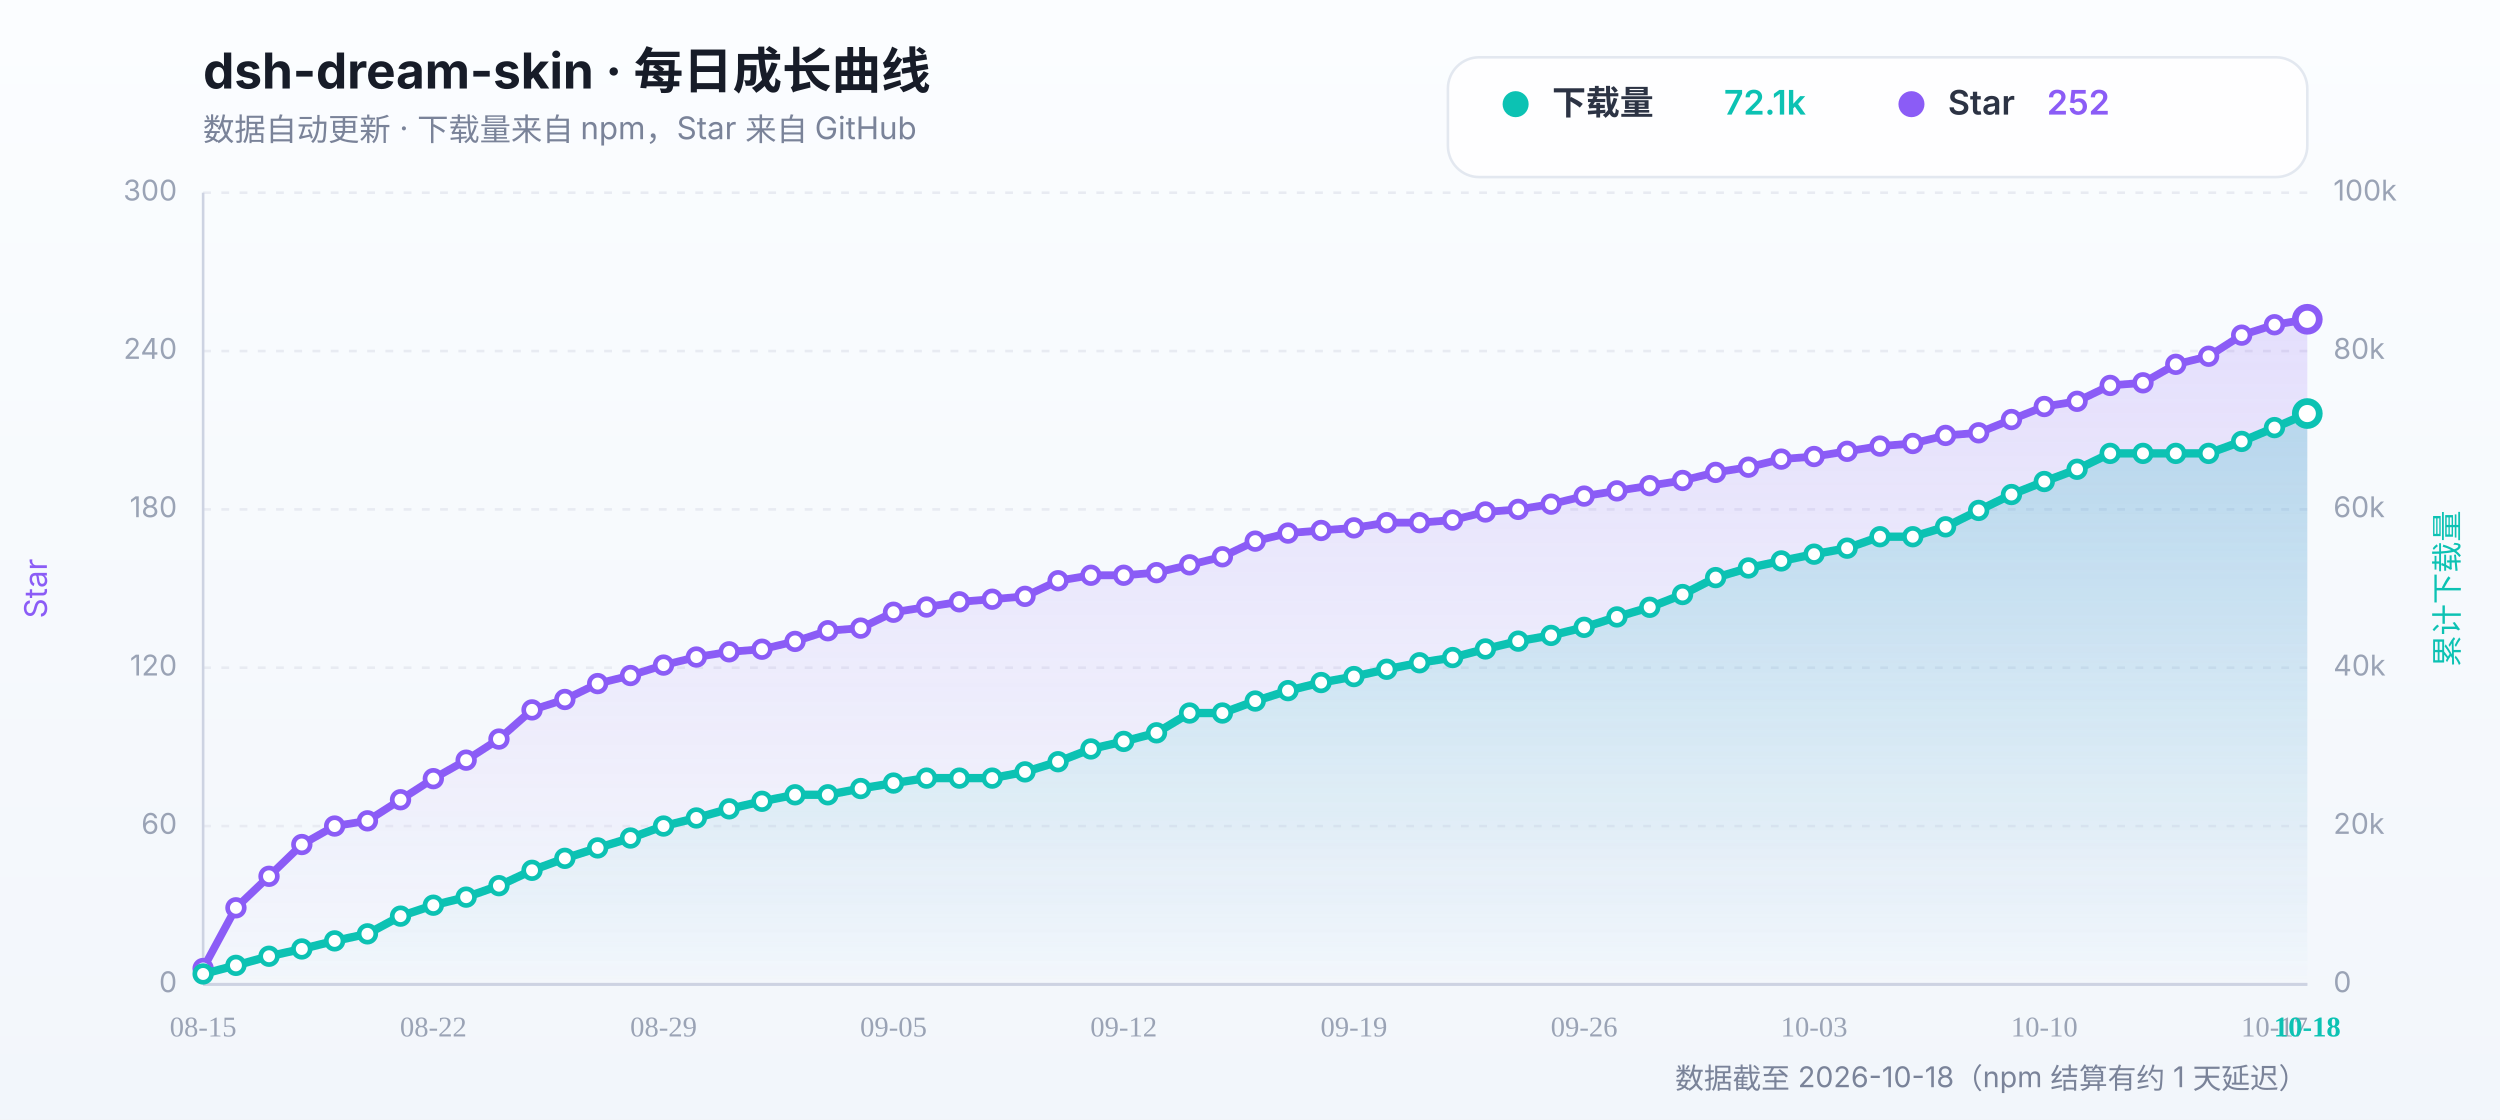
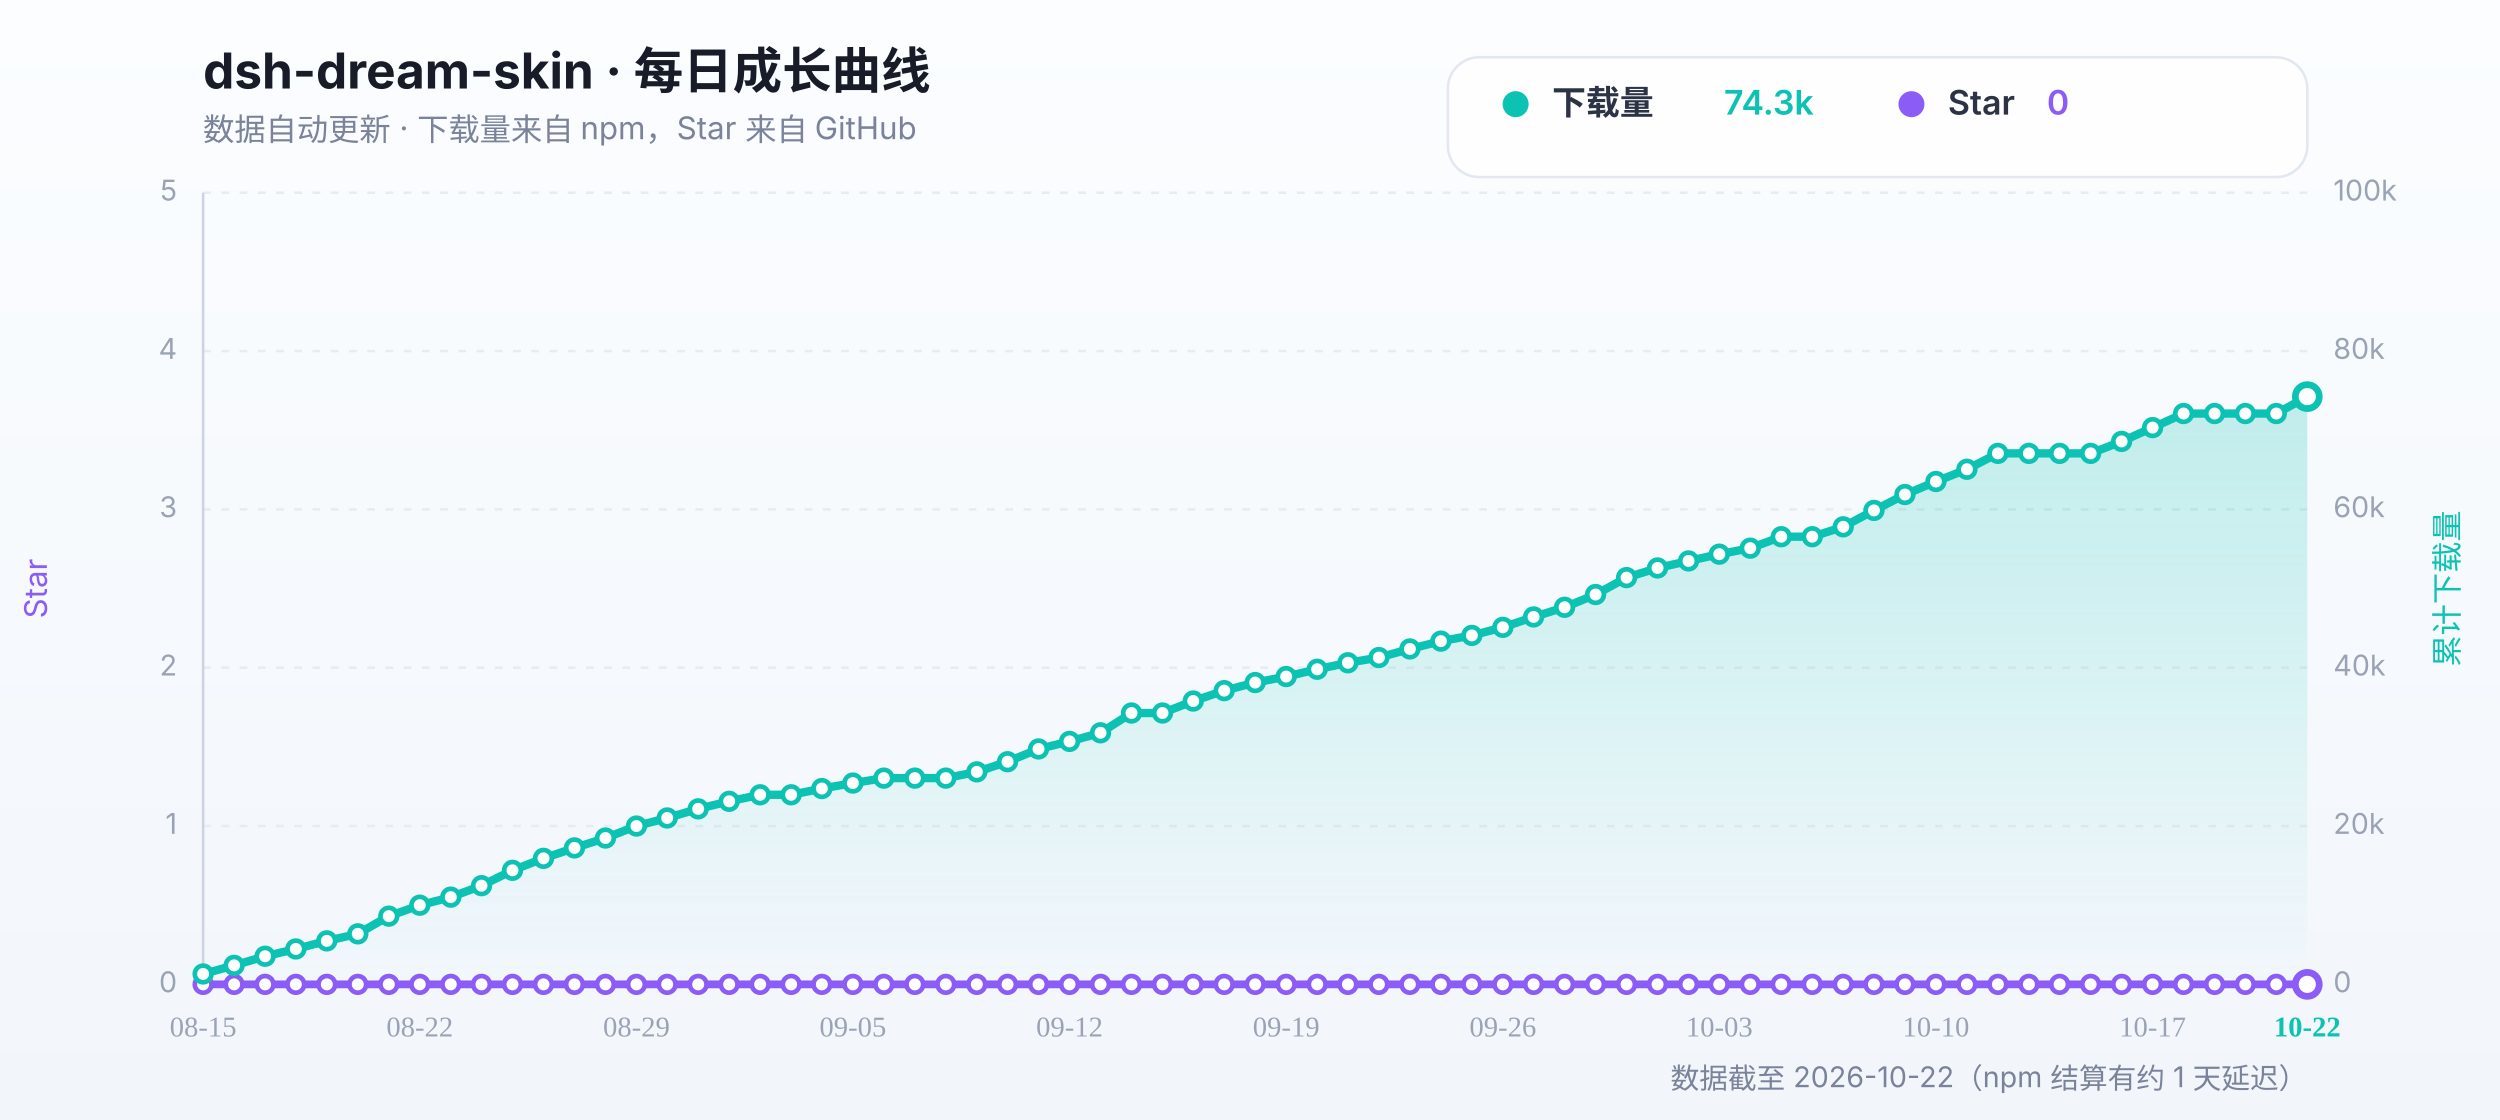
<svg xmlns="http://www.w3.org/2000/svg" width="960" height="430" viewBox="0 0 960 430" role="img" aria-label="dsh-dream-skin 每日 Star 与累计下载量双轴折线图">
  <defs>
    <linearGradient id="gradDl" x1="0" y1="0" x2="0" y2="1">
      <stop offset="0%" stop-color="#0cc2b3" stop-opacity="0.24" />
      <stop offset="100%" stop-color="#0cc2b3" stop-opacity="0" />
    </linearGradient>
    <linearGradient id="gradSt" x1="0" y1="0" x2="0" y2="1">
      <stop offset="0%" stop-color="#8b5cf6" stop-opacity="0.18" />
      <stop offset="100%" stop-color="#8b5cf6" stop-opacity="0" />
    </linearGradient>
    <linearGradient id="bgGrad" x1="0" y1="0" x2="0" y2="1">
      <stop offset="0%" stop-color="#fbfdff" />
      <stop offset="100%" stop-color="#f2f6fb" />
    </linearGradient>
  </defs>
  <rect width="960" height="430" fill="url(#bgGrad)" />
  <g font-family="system-ui,-apple-system,'Segoe UI',sans-serif">
    <text x="18" y="226" font-size="12" fill="#8b5cf6" transform="rotate(-90 18 226)" text-anchor="middle">Star</text>
    <text x="944" y="226" font-size="12" fill="#0cc2b3" transform="rotate(-90 944 226)" text-anchor="middle">累计下载量</text>
  </g>
  <text x="78" y="34" font-size="19" font-weight="700" fill="#171c28" font-family="system-ui,-apple-system,'Segoe UI',sans-serif">dsh-dream-skin · 每日成长曲线</text>
  <text x="78" y="54" font-size="12" fill="#7a8399" font-family="system-ui,-apple-system,'Segoe UI',sans-serif">数据自动更新 · 下载量来自 npm，Star 来自 GitHub</text>
  <g font-family="system-ui,-apple-system,'Segoe UI',sans-serif">
    <rect x="556" y="22" width="330" height="46" rx="12" fill="#ffffff" fill-opacity="0.72" stroke="#e3e8f0" stroke-width="1" />
    <circle cx="582" cy="40" r="5" fill="#0cc2b3" />
    <text x="596" y="44" font-size="13" font-weight="600" fill="#2c3344">下载量</text>
-     <text x="662" y="44" font-size="13" font-weight="600" fill="#0cc2b3">72.1k</text>
+     <text x="662" y="44" font-size="13" font-weight="600" fill="#0cc2b3">74.3k</text>
    <circle cx="734" cy="40" r="5" fill="#8b5cf6" />
    <text x="748" y="44" font-size="13" font-weight="600" fill="#2c3344">Star</text>
-     <text x="786" y="44" font-size="13" font-weight="600" fill="#8b5cf6">252</text>
+     <text x="786" y="44" font-size="13" font-weight="600" fill="#8b5cf6">0</text>
  </g>
  <line x1="78" y1="378.0" x2="886" y2="378.0" stroke="#d3d9e8" stroke-width="1.2" />
  <line x1="78" y1="317.2" x2="886" y2="317.2" stroke="#e8ebf2" stroke-width="1" stroke-dasharray="3 4" />
  <line x1="78" y1="256.4" x2="886" y2="256.4" stroke="#e8ebf2" stroke-width="1" stroke-dasharray="3 4" />
  <line x1="78" y1="195.6" x2="886" y2="195.6" stroke="#e8ebf2" stroke-width="1" stroke-dasharray="3 4" />
  <line x1="78" y1="134.8" x2="886" y2="134.8" stroke="#e8ebf2" stroke-width="1" stroke-dasharray="3 4" />
  <line x1="78" y1="74.0" x2="886" y2="74.0" stroke="#e8ebf2" stroke-width="1" stroke-dasharray="3 4" />
  <g font-family="system-ui,-apple-system,'Segoe UI',sans-serif">
    <text x="68" y="381.0" text-anchor="end" font-size="11" fill="#9aa3b5">0</text>
-     <text x="68" y="320.2" text-anchor="end" font-size="11" fill="#9aa3b5">60</text>
-     <text x="68" y="259.4" text-anchor="end" font-size="11" fill="#9aa3b5">120</text>
-     <text x="68" y="198.6" text-anchor="end" font-size="11" fill="#9aa3b5">180</text>
-     <text x="68" y="137.8" text-anchor="end" font-size="11" fill="#9aa3b5">240</text>
-     <text x="68" y="77.0" text-anchor="end" font-size="11" fill="#9aa3b5">300</text>
+     <text x="68" y="320.2" text-anchor="end" font-size="11" fill="#9aa3b5">1</text>
+     <text x="68" y="259.4" text-anchor="end" font-size="11" fill="#9aa3b5">2</text>
+     <text x="68" y="198.6" text-anchor="end" font-size="11" fill="#9aa3b5">3</text>
+     <text x="68" y="137.8" text-anchor="end" font-size="11" fill="#9aa3b5">4</text>
+     <text x="68" y="77.0" text-anchor="end" font-size="11" fill="#9aa3b5">5</text>
    <text x="896" y="381.0" text-anchor="start" font-size="11" fill="#9aa3b5">0</text>
    <text x="896" y="320.2" text-anchor="start" font-size="11" fill="#9aa3b5">20k</text>
    <text x="896" y="259.4" text-anchor="start" font-size="11" fill="#9aa3b5">40k</text>
    <text x="896" y="198.6" text-anchor="start" font-size="11" fill="#9aa3b5">60k</text>
    <text x="896" y="137.8" text-anchor="start" font-size="11" fill="#9aa3b5">80k</text>
    <text x="896" y="77.0" text-anchor="start" font-size="11" fill="#9aa3b5">100k</text>
  </g>
  <line x1="78" y1="74" x2="78" y2="378" stroke="#cdd3e2" stroke-width="1" />
  <line x1="78" y1="378" x2="886" y2="378" stroke="#cdd3e2" stroke-width="1" />
-   <path d="M 78.0 378.0 L 78.0 374.0 L 90.6 370.7 L 103.3 367.2 L 115.9 364.4 L 128.5 361.3 L 141.1 358.6 L 153.8 351.8 L 166.4 347.6 L 179.0 344.5 L 191.6 340.1 L 204.3 334.2 L 216.9 329.6 L 229.5 325.6 L 242.1 321.8 L 254.8 317.2 L 267.4 314.1 L 280.0 310.6 L 292.6 307.7 L 305.3 305.2 L 317.9 305.2 L 330.5 302.8 L 343.1 300.7 L 355.8 298.8 L 368.4 298.8 L 381.0 298.8 L 393.6 296.4 L 406.3 292.5 L 418.9 287.6 L 431.5 284.7 L 444.1 281.4 L 456.8 273.8 L 469.4 273.8 L 482.0 269.2 L 494.6 265.2 L 507.3 262.1 L 519.9 259.8 L 532.5 257.0 L 545.1 254.5 L 557.8 252.5 L 570.4 249.2 L 583.0 246.2 L 595.6 244.0 L 608.3 240.9 L 620.9 236.9 L 633.5 233.2 L 646.1 228.3 L 658.8 221.8 L 671.4 218.1 L 684.0 215.4 L 696.6 212.8 L 709.3 210.5 L 721.9 206.1 L 734.5 206.1 L 747.1 202.3 L 759.8 196.0 L 772.4 189.9 L 785.0 184.9 L 797.6 180.2 L 810.3 174.1 L 822.9 174.1 L 835.5 174.1 L 848.1 174.1 L 860.8 169.5 L 873.4 164.2 L 886.0 158.8 L 886.0 378.0 Z" fill="url(#gradDl)" stroke="none" />
-   <path d="M 78.0 378.0 L 78.0 371.9 L 90.6 348.6 L 103.3 336.5 L 115.9 324.3 L 128.5 317.2 L 141.1 315.2 L 153.8 307.1 L 166.4 299.0 L 179.0 291.9 L 191.6 283.8 L 204.3 272.6 L 216.9 268.6 L 229.5 262.5 L 242.1 259.4 L 254.8 255.4 L 267.4 252.3 L 280.0 250.3 L 292.6 249.3 L 305.3 246.3 L 317.9 242.2 L 330.5 241.2 L 343.1 235.1 L 355.8 233.1 L 368.4 231.1 L 381.0 230.1 L 393.6 229.0 L 406.3 223.0 L 418.9 220.9 L 431.5 220.9 L 444.1 219.9 L 456.8 216.9 L 469.4 213.8 L 482.0 207.8 L 494.6 204.7 L 507.3 203.7 L 519.9 202.7 L 532.5 200.7 L 545.1 200.7 L 557.8 199.7 L 570.4 196.6 L 583.0 195.6 L 595.6 193.6 L 608.3 190.5 L 620.9 188.5 L 633.5 186.5 L 646.1 184.5 L 658.8 181.4 L 671.4 179.4 L 684.0 176.3 L 696.6 175.3 L 709.3 173.3 L 721.9 171.3 L 734.5 170.3 L 747.1 167.2 L 759.8 166.2 L 772.4 161.1 L 785.0 156.1 L 797.6 154.1 L 810.3 148.0 L 822.9 147.0 L 835.5 139.9 L 848.1 136.8 L 860.8 128.7 L 873.4 124.7 L 886.0 122.6 L 886.0 378.0 Z" fill="url(#gradSt)" stroke="none" />
-   <polyline points="78.0,371.9 90.6,348.6 103.3,336.5 115.9,324.3 128.5,317.2 141.1,315.2 153.8,307.1 166.4,299.0 179.0,291.9 191.6,283.8 204.3,272.6 216.9,268.6 229.5,262.5 242.1,259.4 254.8,255.4 267.4,252.3 280.0,250.3 292.6,249.3 305.3,246.3 317.9,242.2 330.5,241.2 343.1,235.1 355.8,233.1 368.4,231.1 381.0,230.1 393.6,229.0 406.3,223.0 418.9,220.9 431.5,220.9 444.1,219.9 456.8,216.9 469.4,213.8 482.0,207.8 494.6,204.7 507.3,203.7 519.9,202.7 532.5,200.7 545.1,200.7 557.8,199.7 570.4,196.6 583.0,195.6 595.6,193.6 608.3,190.5 620.9,188.5 633.5,186.5 646.1,184.5 658.8,181.4 671.4,179.4 684.0,176.3 696.6,175.3 709.3,173.3 721.9,171.3 734.5,170.3 747.1,167.2 759.8,166.2 772.4,161.1 785.0,156.1 797.6,154.1 810.3,148.0 822.9,147.0 835.5,139.9 848.1,136.8 860.8,128.7 873.4,124.7 886.0,122.6" fill="none" stroke="#8b5cf6" stroke-width="3" stroke-linecap="round" stroke-linejoin="round" />
-   <circle cx="78.0" cy="371.9" r="3.2" fill="#ffffff" stroke="#8b5cf6" stroke-width="1.8" />
-   <circle cx="90.6" cy="348.6" r="3.2" fill="#ffffff" stroke="#8b5cf6" stroke-width="1.8" />
-   <circle cx="103.3" cy="336.5" r="3.2" fill="#ffffff" stroke="#8b5cf6" stroke-width="1.8" />
-   <circle cx="115.9" cy="324.3" r="3.2" fill="#ffffff" stroke="#8b5cf6" stroke-width="1.8" />
-   <circle cx="128.5" cy="317.2" r="3.2" fill="#ffffff" stroke="#8b5cf6" stroke-width="1.8" />
-   <circle cx="141.1" cy="315.2" r="3.2" fill="#ffffff" stroke="#8b5cf6" stroke-width="1.8" />
-   <circle cx="153.8" cy="307.1" r="3.2" fill="#ffffff" stroke="#8b5cf6" stroke-width="1.8" />
-   <circle cx="166.4" cy="299.0" r="3.2" fill="#ffffff" stroke="#8b5cf6" stroke-width="1.8" />
-   <circle cx="179.0" cy="291.9" r="3.2" fill="#ffffff" stroke="#8b5cf6" stroke-width="1.8" />
-   <circle cx="191.6" cy="283.8" r="3.2" fill="#ffffff" stroke="#8b5cf6" stroke-width="1.8" />
-   <circle cx="204.3" cy="272.6" r="3.2" fill="#ffffff" stroke="#8b5cf6" stroke-width="1.8" />
-   <circle cx="216.9" cy="268.6" r="3.2" fill="#ffffff" stroke="#8b5cf6" stroke-width="1.8" />
-   <circle cx="229.5" cy="262.5" r="3.2" fill="#ffffff" stroke="#8b5cf6" stroke-width="1.8" />
-   <circle cx="242.1" cy="259.4" r="3.2" fill="#ffffff" stroke="#8b5cf6" stroke-width="1.8" />
-   <circle cx="254.8" cy="255.4" r="3.2" fill="#ffffff" stroke="#8b5cf6" stroke-width="1.8" />
-   <circle cx="267.4" cy="252.3" r="3.2" fill="#ffffff" stroke="#8b5cf6" stroke-width="1.8" />
-   <circle cx="280.0" cy="250.3" r="3.2" fill="#ffffff" stroke="#8b5cf6" stroke-width="1.8" />
-   <circle cx="292.6" cy="249.3" r="3.2" fill="#ffffff" stroke="#8b5cf6" stroke-width="1.8" />
-   <circle cx="305.3" cy="246.3" r="3.2" fill="#ffffff" stroke="#8b5cf6" stroke-width="1.8" />
-   <circle cx="317.9" cy="242.2" r="3.2" fill="#ffffff" stroke="#8b5cf6" stroke-width="1.8" />
-   <circle cx="330.5" cy="241.2" r="3.2" fill="#ffffff" stroke="#8b5cf6" stroke-width="1.8" />
-   <circle cx="343.1" cy="235.1" r="3.2" fill="#ffffff" stroke="#8b5cf6" stroke-width="1.8" />
-   <circle cx="355.8" cy="233.1" r="3.2" fill="#ffffff" stroke="#8b5cf6" stroke-width="1.8" />
-   <circle cx="368.4" cy="231.1" r="3.2" fill="#ffffff" stroke="#8b5cf6" stroke-width="1.8" />
-   <circle cx="381.0" cy="230.1" r="3.2" fill="#ffffff" stroke="#8b5cf6" stroke-width="1.8" />
-   <circle cx="393.6" cy="229.0" r="3.2" fill="#ffffff" stroke="#8b5cf6" stroke-width="1.8" />
-   <circle cx="406.3" cy="223.0" r="3.2" fill="#ffffff" stroke="#8b5cf6" stroke-width="1.8" />
-   <circle cx="418.9" cy="220.9" r="3.2" fill="#ffffff" stroke="#8b5cf6" stroke-width="1.8" />
-   <circle cx="431.5" cy="220.9" r="3.2" fill="#ffffff" stroke="#8b5cf6" stroke-width="1.8" />
-   <circle cx="444.1" cy="219.9" r="3.2" fill="#ffffff" stroke="#8b5cf6" stroke-width="1.8" />
-   <circle cx="456.8" cy="216.9" r="3.2" fill="#ffffff" stroke="#8b5cf6" stroke-width="1.8" />
-   <circle cx="469.4" cy="213.8" r="3.2" fill="#ffffff" stroke="#8b5cf6" stroke-width="1.8" />
-   <circle cx="482.0" cy="207.8" r="3.2" fill="#ffffff" stroke="#8b5cf6" stroke-width="1.8" />
-   <circle cx="494.6" cy="204.7" r="3.2" fill="#ffffff" stroke="#8b5cf6" stroke-width="1.8" />
-   <circle cx="507.3" cy="203.7" r="3.2" fill="#ffffff" stroke="#8b5cf6" stroke-width="1.8" />
-   <circle cx="519.9" cy="202.7" r="3.2" fill="#ffffff" stroke="#8b5cf6" stroke-width="1.8" />
-   <circle cx="532.5" cy="200.7" r="3.2" fill="#ffffff" stroke="#8b5cf6" stroke-width="1.8" />
-   <circle cx="545.1" cy="200.7" r="3.2" fill="#ffffff" stroke="#8b5cf6" stroke-width="1.8" />
-   <circle cx="557.8" cy="199.7" r="3.2" fill="#ffffff" stroke="#8b5cf6" stroke-width="1.8" />
-   <circle cx="570.4" cy="196.6" r="3.2" fill="#ffffff" stroke="#8b5cf6" stroke-width="1.8" />
-   <circle cx="583.0" cy="195.6" r="3.2" fill="#ffffff" stroke="#8b5cf6" stroke-width="1.8" />
-   <circle cx="595.6" cy="193.6" r="3.2" fill="#ffffff" stroke="#8b5cf6" stroke-width="1.8" />
-   <circle cx="608.3" cy="190.5" r="3.2" fill="#ffffff" stroke="#8b5cf6" stroke-width="1.8" />
-   <circle cx="620.9" cy="188.5" r="3.2" fill="#ffffff" stroke="#8b5cf6" stroke-width="1.8" />
-   <circle cx="633.5" cy="186.5" r="3.2" fill="#ffffff" stroke="#8b5cf6" stroke-width="1.8" />
-   <circle cx="646.1" cy="184.5" r="3.2" fill="#ffffff" stroke="#8b5cf6" stroke-width="1.8" />
-   <circle cx="658.8" cy="181.4" r="3.2" fill="#ffffff" stroke="#8b5cf6" stroke-width="1.8" />
-   <circle cx="671.4" cy="179.4" r="3.2" fill="#ffffff" stroke="#8b5cf6" stroke-width="1.8" />
-   <circle cx="684.0" cy="176.3" r="3.2" fill="#ffffff" stroke="#8b5cf6" stroke-width="1.8" />
-   <circle cx="696.6" cy="175.3" r="3.2" fill="#ffffff" stroke="#8b5cf6" stroke-width="1.8" />
-   <circle cx="709.3" cy="173.3" r="3.2" fill="#ffffff" stroke="#8b5cf6" stroke-width="1.8" />
-   <circle cx="721.9" cy="171.3" r="3.2" fill="#ffffff" stroke="#8b5cf6" stroke-width="1.8" />
-   <circle cx="734.5" cy="170.3" r="3.2" fill="#ffffff" stroke="#8b5cf6" stroke-width="1.8" />
-   <circle cx="747.1" cy="167.2" r="3.2" fill="#ffffff" stroke="#8b5cf6" stroke-width="1.8" />
-   <circle cx="759.8" cy="166.2" r="3.2" fill="#ffffff" stroke="#8b5cf6" stroke-width="1.8" />
-   <circle cx="772.4" cy="161.1" r="3.2" fill="#ffffff" stroke="#8b5cf6" stroke-width="1.8" />
-   <circle cx="785.0" cy="156.1" r="3.2" fill="#ffffff" stroke="#8b5cf6" stroke-width="1.8" />
-   <circle cx="797.6" cy="154.1" r="3.2" fill="#ffffff" stroke="#8b5cf6" stroke-width="1.8" />
-   <circle cx="810.3" cy="148.0" r="3.2" fill="#ffffff" stroke="#8b5cf6" stroke-width="1.8" />
-   <circle cx="822.9" cy="147.0" r="3.2" fill="#ffffff" stroke="#8b5cf6" stroke-width="1.8" />
-   <circle cx="835.5" cy="139.9" r="3.2" fill="#ffffff" stroke="#8b5cf6" stroke-width="1.8" />
-   <circle cx="848.1" cy="136.8" r="3.2" fill="#ffffff" stroke="#8b5cf6" stroke-width="1.8" />
-   <circle cx="860.8" cy="128.7" r="3.2" fill="#ffffff" stroke="#8b5cf6" stroke-width="1.8" />
-   <circle cx="873.4" cy="124.7" r="3.2" fill="#ffffff" stroke="#8b5cf6" stroke-width="1.8" />
-   <circle cx="886.0" cy="122.6" r="4.6" fill="#ffffff" stroke="#8b5cf6" stroke-width="2.6" />
-   <polyline points="78.0,374.0 90.6,370.7 103.3,367.2 115.9,364.4 128.5,361.3 141.1,358.6 153.8,351.8 166.4,347.6 179.0,344.5 191.6,340.1 204.3,334.2 216.9,329.6 229.5,325.6 242.1,321.8 254.8,317.2 267.4,314.1 280.0,310.6 292.6,307.7 305.3,305.2 317.9,305.2 330.5,302.8 343.1,300.7 355.8,298.8 368.4,298.8 381.0,298.8 393.6,296.4 406.3,292.5 418.9,287.6 431.5,284.7 444.1,281.4 456.8,273.8 469.4,273.8 482.0,269.2 494.6,265.2 507.3,262.1 519.9,259.8 532.5,257.0 545.1,254.5 557.8,252.5 570.4,249.2 583.0,246.2 595.6,244.0 608.3,240.9 620.9,236.9 633.5,233.2 646.1,228.3 658.8,221.8 671.4,218.1 684.0,215.4 696.6,212.8 709.3,210.5 721.9,206.1 734.5,206.1 747.1,202.3 759.8,196.0 772.4,189.9 785.0,184.9 797.6,180.2 810.3,174.1 822.9,174.1 835.5,174.1 848.1,174.1 860.8,169.5 873.4,164.2 886.0,158.8" fill="none" stroke="#0cc2b3" stroke-width="3.2" stroke-linecap="round" stroke-linejoin="round" />
+   <path d="M 78.0 378.0 L 78.0 374.0 L 89.9 370.7 L 101.8 367.2 L 113.6 364.4 L 125.5 361.3 L 137.4 358.6 L 149.3 351.8 L 161.2 347.6 L 173.1 344.5 L 184.9 340.1 L 196.8 334.2 L 208.7 329.6 L 220.6 325.6 L 232.5 321.8 L 244.4 317.2 L 256.2 314.1 L 268.1 310.6 L 280.0 307.7 L 291.9 305.2 L 303.8 305.2 L 315.6 302.8 L 327.5 300.7 L 339.4 298.8 L 351.3 298.8 L 363.2 298.8 L 375.1 296.4 L 386.9 292.5 L 398.8 287.6 L 410.7 284.7 L 422.6 281.4 L 434.5 273.8 L 446.4 273.8 L 458.2 269.2 L 470.1 265.2 L 482.0 262.1 L 493.9 259.8 L 505.8 257.0 L 517.6 254.5 L 529.5 252.5 L 541.4 249.2 L 553.3 246.2 L 565.2 244.0 L 577.1 240.9 L 588.9 236.9 L 600.8 233.2 L 612.7 228.3 L 624.6 221.8 L 636.5 218.1 L 648.4 215.4 L 660.2 212.8 L 672.1 210.5 L 684.0 206.1 L 695.9 206.1 L 707.8 202.3 L 719.6 196.0 L 731.5 189.9 L 743.4 184.9 L 755.3 180.2 L 767.2 174.1 L 779.1 174.1 L 790.9 174.1 L 802.8 174.1 L 814.7 169.5 L 826.6 164.2 L 838.5 158.8 L 850.4 158.8 L 862.2 158.8 L 874.1 158.8 L 886.0 152.3 L 886.0 378.0 Z" fill="url(#gradDl)" stroke="none" />
+   <path d="M 78.0 378.0 L 78.0 378.0 L 89.9 378.0 L 101.8 378.0 L 113.6 378.0 L 125.5 378.0 L 137.4 378.0 L 149.3 378.0 L 161.2 378.0 L 173.1 378.0 L 184.9 378.0 L 196.8 378.0 L 208.7 378.0 L 220.6 378.0 L 232.5 378.0 L 244.4 378.0 L 256.2 378.0 L 268.1 378.0 L 280.0 378.0 L 291.9 378.0 L 303.8 378.0 L 315.6 378.0 L 327.5 378.0 L 339.4 378.0 L 351.3 378.0 L 363.2 378.0 L 375.1 378.0 L 386.9 378.0 L 398.8 378.0 L 410.7 378.0 L 422.6 378.0 L 434.5 378.0 L 446.4 378.0 L 458.2 378.0 L 470.1 378.0 L 482.0 378.0 L 493.9 378.0 L 505.8 378.0 L 517.6 378.0 L 529.5 378.0 L 541.4 378.0 L 553.3 378.0 L 565.2 378.0 L 577.1 378.0 L 588.9 378.0 L 600.8 378.0 L 612.7 378.0 L 624.6 378.0 L 636.5 378.0 L 648.4 378.0 L 660.2 378.0 L 672.1 378.0 L 684.0 378.0 L 695.9 378.0 L 707.8 378.0 L 719.6 378.0 L 731.5 378.0 L 743.4 378.0 L 755.3 378.0 L 767.2 378.0 L 779.1 378.0 L 790.9 378.0 L 802.8 378.0 L 814.7 378.0 L 826.6 378.0 L 838.5 378.0 L 850.4 378.0 L 862.2 378.0 L 874.1 378.0 L 886.0 378.0 L 886.0 378.0 Z" fill="url(#gradSt)" stroke="none" />
+   <polyline points="78.0,378.0 89.9,378.0 101.8,378.0 113.6,378.0 125.5,378.0 137.4,378.0 149.3,378.0 161.2,378.0 173.1,378.0 184.9,378.0 196.8,378.0 208.7,378.0 220.6,378.0 232.5,378.0 244.4,378.0 256.2,378.0 268.1,378.0 280.0,378.0 291.9,378.0 303.8,378.0 315.6,378.0 327.5,378.0 339.4,378.0 351.3,378.0 363.2,378.0 375.1,378.0 386.9,378.0 398.8,378.0 410.7,378.0 422.6,378.0 434.5,378.0 446.4,378.0 458.2,378.0 470.1,378.0 482.0,378.0 493.9,378.0 505.8,378.0 517.6,378.0 529.5,378.0 541.4,378.0 553.3,378.0 565.2,378.0 577.1,378.0 588.9,378.0 600.8,378.0 612.7,378.0 624.6,378.0 636.5,378.0 648.4,378.0 660.2,378.0 672.1,378.0 684.0,378.0 695.9,378.0 707.8,378.0 719.6,378.0 731.5,378.0 743.4,378.0 755.3,378.0 767.2,378.0 779.1,378.0 790.9,378.0 802.8,378.0 814.7,378.0 826.6,378.0 838.5,378.0 850.4,378.0 862.2,378.0 874.1,378.0 886.0,378.0" fill="none" stroke="#8b5cf6" stroke-width="3" stroke-linecap="round" stroke-linejoin="round" />
+   <circle cx="78.0" cy="378.0" r="3.2" fill="#ffffff" stroke="#8b5cf6" stroke-width="1.8" />
+   <circle cx="89.9" cy="378.0" r="3.2" fill="#ffffff" stroke="#8b5cf6" stroke-width="1.8" />
+   <circle cx="101.8" cy="378.0" r="3.2" fill="#ffffff" stroke="#8b5cf6" stroke-width="1.8" />
+   <circle cx="113.6" cy="378.0" r="3.2" fill="#ffffff" stroke="#8b5cf6" stroke-width="1.8" />
+   <circle cx="125.5" cy="378.0" r="3.2" fill="#ffffff" stroke="#8b5cf6" stroke-width="1.8" />
+   <circle cx="137.4" cy="378.0" r="3.2" fill="#ffffff" stroke="#8b5cf6" stroke-width="1.8" />
+   <circle cx="149.3" cy="378.0" r="3.2" fill="#ffffff" stroke="#8b5cf6" stroke-width="1.8" />
+   <circle cx="161.2" cy="378.0" r="3.2" fill="#ffffff" stroke="#8b5cf6" stroke-width="1.8" />
+   <circle cx="173.1" cy="378.0" r="3.2" fill="#ffffff" stroke="#8b5cf6" stroke-width="1.8" />
+   <circle cx="184.9" cy="378.0" r="3.2" fill="#ffffff" stroke="#8b5cf6" stroke-width="1.8" />
+   <circle cx="196.8" cy="378.0" r="3.2" fill="#ffffff" stroke="#8b5cf6" stroke-width="1.8" />
+   <circle cx="208.7" cy="378.0" r="3.2" fill="#ffffff" stroke="#8b5cf6" stroke-width="1.8" />
+   <circle cx="220.6" cy="378.0" r="3.2" fill="#ffffff" stroke="#8b5cf6" stroke-width="1.8" />
+   <circle cx="232.5" cy="378.0" r="3.2" fill="#ffffff" stroke="#8b5cf6" stroke-width="1.8" />
+   <circle cx="244.4" cy="378.0" r="3.2" fill="#ffffff" stroke="#8b5cf6" stroke-width="1.8" />
+   <circle cx="256.2" cy="378.0" r="3.2" fill="#ffffff" stroke="#8b5cf6" stroke-width="1.8" />
+   <circle cx="268.1" cy="378.0" r="3.2" fill="#ffffff" stroke="#8b5cf6" stroke-width="1.8" />
+   <circle cx="280.0" cy="378.0" r="3.2" fill="#ffffff" stroke="#8b5cf6" stroke-width="1.8" />
+   <circle cx="291.9" cy="378.0" r="3.2" fill="#ffffff" stroke="#8b5cf6" stroke-width="1.8" />
+   <circle cx="303.8" cy="378.0" r="3.2" fill="#ffffff" stroke="#8b5cf6" stroke-width="1.8" />
+   <circle cx="315.6" cy="378.0" r="3.2" fill="#ffffff" stroke="#8b5cf6" stroke-width="1.8" />
+   <circle cx="327.5" cy="378.0" r="3.2" fill="#ffffff" stroke="#8b5cf6" stroke-width="1.8" />
+   <circle cx="339.4" cy="378.0" r="3.2" fill="#ffffff" stroke="#8b5cf6" stroke-width="1.8" />
+   <circle cx="351.3" cy="378.0" r="3.2" fill="#ffffff" stroke="#8b5cf6" stroke-width="1.8" />
+   <circle cx="363.2" cy="378.0" r="3.2" fill="#ffffff" stroke="#8b5cf6" stroke-width="1.8" />
+   <circle cx="375.1" cy="378.0" r="3.2" fill="#ffffff" stroke="#8b5cf6" stroke-width="1.8" />
+   <circle cx="386.9" cy="378.0" r="3.2" fill="#ffffff" stroke="#8b5cf6" stroke-width="1.8" />
+   <circle cx="398.8" cy="378.0" r="3.2" fill="#ffffff" stroke="#8b5cf6" stroke-width="1.8" />
+   <circle cx="410.7" cy="378.0" r="3.2" fill="#ffffff" stroke="#8b5cf6" stroke-width="1.8" />
+   <circle cx="422.6" cy="378.0" r="3.2" fill="#ffffff" stroke="#8b5cf6" stroke-width="1.8" />
+   <circle cx="434.5" cy="378.0" r="3.2" fill="#ffffff" stroke="#8b5cf6" stroke-width="1.8" />
+   <circle cx="446.4" cy="378.0" r="3.2" fill="#ffffff" stroke="#8b5cf6" stroke-width="1.8" />
+   <circle cx="458.2" cy="378.0" r="3.2" fill="#ffffff" stroke="#8b5cf6" stroke-width="1.8" />
+   <circle cx="470.1" cy="378.0" r="3.2" fill="#ffffff" stroke="#8b5cf6" stroke-width="1.8" />
+   <circle cx="482.0" cy="378.0" r="3.2" fill="#ffffff" stroke="#8b5cf6" stroke-width="1.8" />
+   <circle cx="493.9" cy="378.0" r="3.2" fill="#ffffff" stroke="#8b5cf6" stroke-width="1.8" />
+   <circle cx="505.8" cy="378.0" r="3.2" fill="#ffffff" stroke="#8b5cf6" stroke-width="1.8" />
+   <circle cx="517.6" cy="378.0" r="3.2" fill="#ffffff" stroke="#8b5cf6" stroke-width="1.8" />
+   <circle cx="529.5" cy="378.0" r="3.2" fill="#ffffff" stroke="#8b5cf6" stroke-width="1.8" />
+   <circle cx="541.4" cy="378.0" r="3.2" fill="#ffffff" stroke="#8b5cf6" stroke-width="1.8" />
+   <circle cx="553.3" cy="378.0" r="3.2" fill="#ffffff" stroke="#8b5cf6" stroke-width="1.8" />
+   <circle cx="565.2" cy="378.0" r="3.2" fill="#ffffff" stroke="#8b5cf6" stroke-width="1.8" />
+   <circle cx="577.1" cy="378.0" r="3.2" fill="#ffffff" stroke="#8b5cf6" stroke-width="1.8" />
+   <circle cx="588.9" cy="378.0" r="3.2" fill="#ffffff" stroke="#8b5cf6" stroke-width="1.8" />
+   <circle cx="600.8" cy="378.0" r="3.2" fill="#ffffff" stroke="#8b5cf6" stroke-width="1.8" />
+   <circle cx="612.7" cy="378.0" r="3.2" fill="#ffffff" stroke="#8b5cf6" stroke-width="1.8" />
+   <circle cx="624.6" cy="378.0" r="3.2" fill="#ffffff" stroke="#8b5cf6" stroke-width="1.8" />
+   <circle cx="636.5" cy="378.0" r="3.2" fill="#ffffff" stroke="#8b5cf6" stroke-width="1.8" />
+   <circle cx="648.4" cy="378.0" r="3.2" fill="#ffffff" stroke="#8b5cf6" stroke-width="1.8" />
+   <circle cx="660.2" cy="378.0" r="3.2" fill="#ffffff" stroke="#8b5cf6" stroke-width="1.8" />
+   <circle cx="672.1" cy="378.0" r="3.2" fill="#ffffff" stroke="#8b5cf6" stroke-width="1.8" />
+   <circle cx="684.0" cy="378.0" r="3.2" fill="#ffffff" stroke="#8b5cf6" stroke-width="1.8" />
+   <circle cx="695.9" cy="378.0" r="3.2" fill="#ffffff" stroke="#8b5cf6" stroke-width="1.8" />
+   <circle cx="707.8" cy="378.0" r="3.2" fill="#ffffff" stroke="#8b5cf6" stroke-width="1.8" />
+   <circle cx="719.6" cy="378.0" r="3.2" fill="#ffffff" stroke="#8b5cf6" stroke-width="1.8" />
+   <circle cx="731.5" cy="378.0" r="3.2" fill="#ffffff" stroke="#8b5cf6" stroke-width="1.8" />
+   <circle cx="743.4" cy="378.0" r="3.2" fill="#ffffff" stroke="#8b5cf6" stroke-width="1.8" />
+   <circle cx="755.3" cy="378.0" r="3.2" fill="#ffffff" stroke="#8b5cf6" stroke-width="1.8" />
+   <circle cx="767.2" cy="378.0" r="3.2" fill="#ffffff" stroke="#8b5cf6" stroke-width="1.8" />
+   <circle cx="779.1" cy="378.0" r="3.2" fill="#ffffff" stroke="#8b5cf6" stroke-width="1.8" />
+   <circle cx="790.9" cy="378.0" r="3.2" fill="#ffffff" stroke="#8b5cf6" stroke-width="1.8" />
+   <circle cx="802.8" cy="378.0" r="3.2" fill="#ffffff" stroke="#8b5cf6" stroke-width="1.8" />
+   <circle cx="814.7" cy="378.0" r="3.2" fill="#ffffff" stroke="#8b5cf6" stroke-width="1.8" />
+   <circle cx="826.6" cy="378.0" r="3.2" fill="#ffffff" stroke="#8b5cf6" stroke-width="1.8" />
+   <circle cx="838.5" cy="378.0" r="3.2" fill="#ffffff" stroke="#8b5cf6" stroke-width="1.8" />
+   <circle cx="850.4" cy="378.0" r="3.2" fill="#ffffff" stroke="#8b5cf6" stroke-width="1.8" />
+   <circle cx="862.2" cy="378.0" r="3.2" fill="#ffffff" stroke="#8b5cf6" stroke-width="1.8" />
+   <circle cx="874.1" cy="378.0" r="3.2" fill="#ffffff" stroke="#8b5cf6" stroke-width="1.8" />
+   <circle cx="886.0" cy="378.0" r="4.6" fill="#ffffff" stroke="#8b5cf6" stroke-width="2.6" />
+   <polyline points="78.0,374.0 89.9,370.7 101.8,367.2 113.6,364.4 125.5,361.3 137.4,358.6 149.3,351.8 161.2,347.6 173.1,344.5 184.9,340.1 196.8,334.2 208.7,329.6 220.6,325.6 232.5,321.8 244.4,317.2 256.2,314.1 268.1,310.6 280.0,307.7 291.9,305.2 303.8,305.2 315.6,302.8 327.5,300.7 339.4,298.8 351.3,298.8 363.2,298.8 375.1,296.4 386.9,292.5 398.8,287.6 410.7,284.7 422.6,281.4 434.5,273.8 446.4,273.8 458.2,269.2 470.1,265.2 482.0,262.1 493.9,259.8 505.8,257.0 517.6,254.5 529.5,252.5 541.4,249.2 553.3,246.2 565.2,244.0 577.1,240.9 588.9,236.9 600.8,233.2 612.7,228.3 624.6,221.8 636.5,218.1 648.4,215.4 660.2,212.8 672.1,210.5 684.0,206.1 695.9,206.1 707.8,202.3 719.6,196.0 731.5,189.9 743.4,184.9 755.3,180.2 767.2,174.1 779.1,174.1 790.9,174.1 802.8,174.1 814.7,169.5 826.6,164.2 838.5,158.8 850.4,158.8 862.2,158.8 874.1,158.8 886.0,152.3" fill="none" stroke="#0cc2b3" stroke-width="3.2" stroke-linecap="round" stroke-linejoin="round" />
  <circle cx="78.0" cy="374.0" r="3.2" fill="#ffffff" stroke="#0cc2b3" stroke-width="1.8" />
-   <circle cx="90.6" cy="370.7" r="3.2" fill="#ffffff" stroke="#0cc2b3" stroke-width="1.8" />
-   <circle cx="103.3" cy="367.2" r="3.2" fill="#ffffff" stroke="#0cc2b3" stroke-width="1.8" />
-   <circle cx="115.9" cy="364.4" r="3.2" fill="#ffffff" stroke="#0cc2b3" stroke-width="1.8" />
-   <circle cx="128.5" cy="361.3" r="3.2" fill="#ffffff" stroke="#0cc2b3" stroke-width="1.8" />
-   <circle cx="141.1" cy="358.6" r="3.2" fill="#ffffff" stroke="#0cc2b3" stroke-width="1.8" />
-   <circle cx="153.8" cy="351.8" r="3.2" fill="#ffffff" stroke="#0cc2b3" stroke-width="1.8" />
-   <circle cx="166.4" cy="347.6" r="3.2" fill="#ffffff" stroke="#0cc2b3" stroke-width="1.8" />
-   <circle cx="179.0" cy="344.5" r="3.2" fill="#ffffff" stroke="#0cc2b3" stroke-width="1.8" />
-   <circle cx="191.6" cy="340.1" r="3.2" fill="#ffffff" stroke="#0cc2b3" stroke-width="1.8" />
-   <circle cx="204.3" cy="334.2" r="3.2" fill="#ffffff" stroke="#0cc2b3" stroke-width="1.8" />
-   <circle cx="216.9" cy="329.6" r="3.2" fill="#ffffff" stroke="#0cc2b3" stroke-width="1.8" />
-   <circle cx="229.5" cy="325.6" r="3.2" fill="#ffffff" stroke="#0cc2b3" stroke-width="1.8" />
-   <circle cx="242.1" cy="321.8" r="3.2" fill="#ffffff" stroke="#0cc2b3" stroke-width="1.8" />
-   <circle cx="254.8" cy="317.2" r="3.2" fill="#ffffff" stroke="#0cc2b3" stroke-width="1.8" />
-   <circle cx="267.4" cy="314.1" r="3.2" fill="#ffffff" stroke="#0cc2b3" stroke-width="1.8" />
-   <circle cx="280.0" cy="310.6" r="3.2" fill="#ffffff" stroke="#0cc2b3" stroke-width="1.8" />
-   <circle cx="292.6" cy="307.7" r="3.2" fill="#ffffff" stroke="#0cc2b3" stroke-width="1.8" />
-   <circle cx="305.3" cy="305.2" r="3.2" fill="#ffffff" stroke="#0cc2b3" stroke-width="1.8" />
-   <circle cx="317.9" cy="305.2" r="3.2" fill="#ffffff" stroke="#0cc2b3" stroke-width="1.8" />
-   <circle cx="330.5" cy="302.8" r="3.2" fill="#ffffff" stroke="#0cc2b3" stroke-width="1.8" />
-   <circle cx="343.1" cy="300.7" r="3.2" fill="#ffffff" stroke="#0cc2b3" stroke-width="1.8" />
-   <circle cx="355.8" cy="298.8" r="3.2" fill="#ffffff" stroke="#0cc2b3" stroke-width="1.8" />
-   <circle cx="368.4" cy="298.8" r="3.2" fill="#ffffff" stroke="#0cc2b3" stroke-width="1.8" />
-   <circle cx="381.0" cy="298.8" r="3.2" fill="#ffffff" stroke="#0cc2b3" stroke-width="1.8" />
-   <circle cx="393.6" cy="296.4" r="3.2" fill="#ffffff" stroke="#0cc2b3" stroke-width="1.8" />
-   <circle cx="406.3" cy="292.5" r="3.2" fill="#ffffff" stroke="#0cc2b3" stroke-width="1.8" />
-   <circle cx="418.9" cy="287.6" r="3.2" fill="#ffffff" stroke="#0cc2b3" stroke-width="1.8" />
-   <circle cx="431.5" cy="284.7" r="3.2" fill="#ffffff" stroke="#0cc2b3" stroke-width="1.8" />
-   <circle cx="444.1" cy="281.4" r="3.2" fill="#ffffff" stroke="#0cc2b3" stroke-width="1.8" />
-   <circle cx="456.8" cy="273.8" r="3.2" fill="#ffffff" stroke="#0cc2b3" stroke-width="1.8" />
-   <circle cx="469.4" cy="273.8" r="3.2" fill="#ffffff" stroke="#0cc2b3" stroke-width="1.8" />
-   <circle cx="482.0" cy="269.2" r="3.2" fill="#ffffff" stroke="#0cc2b3" stroke-width="1.8" />
-   <circle cx="494.6" cy="265.2" r="3.2" fill="#ffffff" stroke="#0cc2b3" stroke-width="1.8" />
-   <circle cx="507.3" cy="262.1" r="3.2" fill="#ffffff" stroke="#0cc2b3" stroke-width="1.8" />
-   <circle cx="519.9" cy="259.8" r="3.2" fill="#ffffff" stroke="#0cc2b3" stroke-width="1.8" />
-   <circle cx="532.5" cy="257.0" r="3.2" fill="#ffffff" stroke="#0cc2b3" stroke-width="1.8" />
-   <circle cx="545.1" cy="254.5" r="3.2" fill="#ffffff" stroke="#0cc2b3" stroke-width="1.8" />
-   <circle cx="557.8" cy="252.5" r="3.2" fill="#ffffff" stroke="#0cc2b3" stroke-width="1.8" />
-   <circle cx="570.4" cy="249.2" r="3.2" fill="#ffffff" stroke="#0cc2b3" stroke-width="1.8" />
-   <circle cx="583.0" cy="246.2" r="3.2" fill="#ffffff" stroke="#0cc2b3" stroke-width="1.8" />
-   <circle cx="595.6" cy="244.0" r="3.2" fill="#ffffff" stroke="#0cc2b3" stroke-width="1.8" />
-   <circle cx="608.3" cy="240.9" r="3.2" fill="#ffffff" stroke="#0cc2b3" stroke-width="1.8" />
-   <circle cx="620.9" cy="236.9" r="3.2" fill="#ffffff" stroke="#0cc2b3" stroke-width="1.8" />
-   <circle cx="633.5" cy="233.2" r="3.2" fill="#ffffff" stroke="#0cc2b3" stroke-width="1.8" />
-   <circle cx="646.1" cy="228.3" r="3.2" fill="#ffffff" stroke="#0cc2b3" stroke-width="1.8" />
-   <circle cx="658.8" cy="221.8" r="3.2" fill="#ffffff" stroke="#0cc2b3" stroke-width="1.8" />
-   <circle cx="671.4" cy="218.1" r="3.2" fill="#ffffff" stroke="#0cc2b3" stroke-width="1.8" />
-   <circle cx="684.0" cy="215.4" r="3.2" fill="#ffffff" stroke="#0cc2b3" stroke-width="1.8" />
-   <circle cx="696.6" cy="212.8" r="3.2" fill="#ffffff" stroke="#0cc2b3" stroke-width="1.8" />
-   <circle cx="709.3" cy="210.5" r="3.2" fill="#ffffff" stroke="#0cc2b3" stroke-width="1.8" />
-   <circle cx="721.9" cy="206.1" r="3.2" fill="#ffffff" stroke="#0cc2b3" stroke-width="1.8" />
-   <circle cx="734.5" cy="206.1" r="3.2" fill="#ffffff" stroke="#0cc2b3" stroke-width="1.8" />
-   <circle cx="747.1" cy="202.3" r="3.2" fill="#ffffff" stroke="#0cc2b3" stroke-width="1.8" />
-   <circle cx="759.8" cy="196.0" r="3.2" fill="#ffffff" stroke="#0cc2b3" stroke-width="1.8" />
-   <circle cx="772.4" cy="189.9" r="3.2" fill="#ffffff" stroke="#0cc2b3" stroke-width="1.8" />
-   <circle cx="785.0" cy="184.9" r="3.2" fill="#ffffff" stroke="#0cc2b3" stroke-width="1.8" />
-   <circle cx="797.6" cy="180.2" r="3.2" fill="#ffffff" stroke="#0cc2b3" stroke-width="1.8" />
-   <circle cx="810.3" cy="174.1" r="3.2" fill="#ffffff" stroke="#0cc2b3" stroke-width="1.8" />
-   <circle cx="822.9" cy="174.1" r="3.2" fill="#ffffff" stroke="#0cc2b3" stroke-width="1.8" />
-   <circle cx="835.5" cy="174.1" r="3.2" fill="#ffffff" stroke="#0cc2b3" stroke-width="1.8" />
-   <circle cx="848.1" cy="174.1" r="3.2" fill="#ffffff" stroke="#0cc2b3" stroke-width="1.8" />
-   <circle cx="860.8" cy="169.5" r="3.2" fill="#ffffff" stroke="#0cc2b3" stroke-width="1.8" />
-   <circle cx="873.4" cy="164.2" r="3.2" fill="#ffffff" stroke="#0cc2b3" stroke-width="1.8" />
-   <circle cx="886.0" cy="158.8" r="4.6" fill="#ffffff" stroke="#0cc2b3" stroke-width="2.6" />
+   <circle cx="89.9" cy="370.7" r="3.2" fill="#ffffff" stroke="#0cc2b3" stroke-width="1.8" />
+   <circle cx="101.8" cy="367.2" r="3.2" fill="#ffffff" stroke="#0cc2b3" stroke-width="1.8" />
+   <circle cx="113.6" cy="364.4" r="3.2" fill="#ffffff" stroke="#0cc2b3" stroke-width="1.8" />
+   <circle cx="125.5" cy="361.3" r="3.2" fill="#ffffff" stroke="#0cc2b3" stroke-width="1.8" />
+   <circle cx="137.4" cy="358.6" r="3.2" fill="#ffffff" stroke="#0cc2b3" stroke-width="1.8" />
+   <circle cx="149.3" cy="351.8" r="3.2" fill="#ffffff" stroke="#0cc2b3" stroke-width="1.8" />
+   <circle cx="161.2" cy="347.6" r="3.2" fill="#ffffff" stroke="#0cc2b3" stroke-width="1.8" />
+   <circle cx="173.1" cy="344.5" r="3.2" fill="#ffffff" stroke="#0cc2b3" stroke-width="1.8" />
+   <circle cx="184.9" cy="340.1" r="3.2" fill="#ffffff" stroke="#0cc2b3" stroke-width="1.8" />
+   <circle cx="196.8" cy="334.2" r="3.2" fill="#ffffff" stroke="#0cc2b3" stroke-width="1.8" />
+   <circle cx="208.7" cy="329.6" r="3.2" fill="#ffffff" stroke="#0cc2b3" stroke-width="1.8" />
+   <circle cx="220.6" cy="325.6" r="3.2" fill="#ffffff" stroke="#0cc2b3" stroke-width="1.8" />
+   <circle cx="232.5" cy="321.8" r="3.2" fill="#ffffff" stroke="#0cc2b3" stroke-width="1.8" />
+   <circle cx="244.4" cy="317.2" r="3.2" fill="#ffffff" stroke="#0cc2b3" stroke-width="1.8" />
+   <circle cx="256.2" cy="314.1" r="3.2" fill="#ffffff" stroke="#0cc2b3" stroke-width="1.8" />
+   <circle cx="268.1" cy="310.6" r="3.2" fill="#ffffff" stroke="#0cc2b3" stroke-width="1.8" />
+   <circle cx="280.0" cy="307.7" r="3.2" fill="#ffffff" stroke="#0cc2b3" stroke-width="1.8" />
+   <circle cx="291.9" cy="305.2" r="3.2" fill="#ffffff" stroke="#0cc2b3" stroke-width="1.8" />
+   <circle cx="303.8" cy="305.2" r="3.2" fill="#ffffff" stroke="#0cc2b3" stroke-width="1.8" />
+   <circle cx="315.6" cy="302.8" r="3.2" fill="#ffffff" stroke="#0cc2b3" stroke-width="1.8" />
+   <circle cx="327.5" cy="300.7" r="3.2" fill="#ffffff" stroke="#0cc2b3" stroke-width="1.8" />
+   <circle cx="339.4" cy="298.8" r="3.2" fill="#ffffff" stroke="#0cc2b3" stroke-width="1.8" />
+   <circle cx="351.3" cy="298.8" r="3.2" fill="#ffffff" stroke="#0cc2b3" stroke-width="1.8" />
+   <circle cx="363.2" cy="298.8" r="3.2" fill="#ffffff" stroke="#0cc2b3" stroke-width="1.8" />
+   <circle cx="375.1" cy="296.4" r="3.2" fill="#ffffff" stroke="#0cc2b3" stroke-width="1.8" />
+   <circle cx="386.9" cy="292.5" r="3.2" fill="#ffffff" stroke="#0cc2b3" stroke-width="1.8" />
+   <circle cx="398.8" cy="287.6" r="3.2" fill="#ffffff" stroke="#0cc2b3" stroke-width="1.8" />
+   <circle cx="410.7" cy="284.7" r="3.2" fill="#ffffff" stroke="#0cc2b3" stroke-width="1.8" />
+   <circle cx="422.6" cy="281.4" r="3.2" fill="#ffffff" stroke="#0cc2b3" stroke-width="1.8" />
+   <circle cx="434.5" cy="273.8" r="3.2" fill="#ffffff" stroke="#0cc2b3" stroke-width="1.8" />
+   <circle cx="446.4" cy="273.8" r="3.2" fill="#ffffff" stroke="#0cc2b3" stroke-width="1.8" />
+   <circle cx="458.2" cy="269.2" r="3.2" fill="#ffffff" stroke="#0cc2b3" stroke-width="1.8" />
+   <circle cx="470.1" cy="265.2" r="3.2" fill="#ffffff" stroke="#0cc2b3" stroke-width="1.8" />
+   <circle cx="482.0" cy="262.1" r="3.2" fill="#ffffff" stroke="#0cc2b3" stroke-width="1.8" />
+   <circle cx="493.9" cy="259.8" r="3.2" fill="#ffffff" stroke="#0cc2b3" stroke-width="1.8" />
+   <circle cx="505.8" cy="257.0" r="3.2" fill="#ffffff" stroke="#0cc2b3" stroke-width="1.8" />
+   <circle cx="517.6" cy="254.5" r="3.2" fill="#ffffff" stroke="#0cc2b3" stroke-width="1.8" />
+   <circle cx="529.5" cy="252.5" r="3.2" fill="#ffffff" stroke="#0cc2b3" stroke-width="1.8" />
+   <circle cx="541.4" cy="249.2" r="3.2" fill="#ffffff" stroke="#0cc2b3" stroke-width="1.8" />
+   <circle cx="553.3" cy="246.2" r="3.2" fill="#ffffff" stroke="#0cc2b3" stroke-width="1.8" />
+   <circle cx="565.2" cy="244.0" r="3.2" fill="#ffffff" stroke="#0cc2b3" stroke-width="1.8" />
+   <circle cx="577.1" cy="240.9" r="3.2" fill="#ffffff" stroke="#0cc2b3" stroke-width="1.8" />
+   <circle cx="588.9" cy="236.9" r="3.2" fill="#ffffff" stroke="#0cc2b3" stroke-width="1.8" />
+   <circle cx="600.8" cy="233.2" r="3.2" fill="#ffffff" stroke="#0cc2b3" stroke-width="1.8" />
+   <circle cx="612.7" cy="228.3" r="3.2" fill="#ffffff" stroke="#0cc2b3" stroke-width="1.8" />
+   <circle cx="624.6" cy="221.8" r="3.2" fill="#ffffff" stroke="#0cc2b3" stroke-width="1.8" />
+   <circle cx="636.5" cy="218.1" r="3.2" fill="#ffffff" stroke="#0cc2b3" stroke-width="1.8" />
+   <circle cx="648.4" cy="215.4" r="3.2" fill="#ffffff" stroke="#0cc2b3" stroke-width="1.8" />
+   <circle cx="660.2" cy="212.8" r="3.2" fill="#ffffff" stroke="#0cc2b3" stroke-width="1.8" />
+   <circle cx="672.1" cy="210.5" r="3.2" fill="#ffffff" stroke="#0cc2b3" stroke-width="1.8" />
+   <circle cx="684.0" cy="206.1" r="3.2" fill="#ffffff" stroke="#0cc2b3" stroke-width="1.8" />
+   <circle cx="695.9" cy="206.1" r="3.2" fill="#ffffff" stroke="#0cc2b3" stroke-width="1.8" />
+   <circle cx="707.8" cy="202.3" r="3.2" fill="#ffffff" stroke="#0cc2b3" stroke-width="1.8" />
+   <circle cx="719.6" cy="196.0" r="3.2" fill="#ffffff" stroke="#0cc2b3" stroke-width="1.8" />
+   <circle cx="731.5" cy="189.9" r="3.2" fill="#ffffff" stroke="#0cc2b3" stroke-width="1.8" />
+   <circle cx="743.4" cy="184.9" r="3.2" fill="#ffffff" stroke="#0cc2b3" stroke-width="1.8" />
+   <circle cx="755.3" cy="180.2" r="3.2" fill="#ffffff" stroke="#0cc2b3" stroke-width="1.8" />
+   <circle cx="767.2" cy="174.1" r="3.2" fill="#ffffff" stroke="#0cc2b3" stroke-width="1.8" />
+   <circle cx="779.1" cy="174.1" r="3.2" fill="#ffffff" stroke="#0cc2b3" stroke-width="1.8" />
+   <circle cx="790.9" cy="174.1" r="3.2" fill="#ffffff" stroke="#0cc2b3" stroke-width="1.8" />
+   <circle cx="802.8" cy="174.1" r="3.2" fill="#ffffff" stroke="#0cc2b3" stroke-width="1.8" />
+   <circle cx="814.7" cy="169.5" r="3.2" fill="#ffffff" stroke="#0cc2b3" stroke-width="1.8" />
+   <circle cx="826.6" cy="164.2" r="3.2" fill="#ffffff" stroke="#0cc2b3" stroke-width="1.8" />
+   <circle cx="838.5" cy="158.8" r="3.2" fill="#ffffff" stroke="#0cc2b3" stroke-width="1.8" />
+   <circle cx="850.4" cy="158.8" r="3.2" fill="#ffffff" stroke="#0cc2b3" stroke-width="1.8" />
+   <circle cx="862.2" cy="158.8" r="3.2" fill="#ffffff" stroke="#0cc2b3" stroke-width="1.8" />
+   <circle cx="874.1" cy="158.8" r="3.2" fill="#ffffff" stroke="#0cc2b3" stroke-width="1.8" />
+   <circle cx="886.0" cy="152.3" r="4.6" fill="#ffffff" stroke="#0cc2b3" stroke-width="2.6" />
  <text x="78.0" y="398" text-anchor="middle" font-size="11" fill="#9aa3b5">08-15</text>
-   <text x="166.4" y="398" text-anchor="middle" font-size="11" fill="#9aa3b5">08-22</text>
-   <text x="254.8" y="398" text-anchor="middle" font-size="11" fill="#9aa3b5">08-29</text>
-   <text x="343.1" y="398" text-anchor="middle" font-size="11" fill="#9aa3b5">09-05</text>
-   <text x="431.5" y="398" text-anchor="middle" font-size="11" fill="#9aa3b5">09-12</text>
-   <text x="519.9" y="398" text-anchor="middle" font-size="11" fill="#9aa3b5">09-19</text>
-   <text x="608.3" y="398" text-anchor="middle" font-size="11" fill="#9aa3b5">09-26</text>
-   <text x="696.6" y="398" text-anchor="middle" font-size="11" fill="#9aa3b5">10-03</text>
-   <text x="785.0" y="398" text-anchor="middle" font-size="11" fill="#9aa3b5">10-10</text>
-   <text x="873.4" y="398" text-anchor="middle" font-size="11" fill="#9aa3b5">10-17</text>
-   <text x="886.0" y="398" text-anchor="middle" font-size="11" fill="#0cc2b3" font-weight="600">10-18</text>
-   <text x="886" y="418" text-anchor="end" font-size="11" fill="#7a8399" font-family="system-ui,-apple-system,'Segoe UI',sans-serif">数据截至 2026-10-18（npm 结算有约 1 天延迟）</text>
+   <text x="161.2" y="398" text-anchor="middle" font-size="11" fill="#9aa3b5">08-22</text>
+   <text x="244.4" y="398" text-anchor="middle" font-size="11" fill="#9aa3b5">08-29</text>
+   <text x="327.5" y="398" text-anchor="middle" font-size="11" fill="#9aa3b5">09-05</text>
+   <text x="410.7" y="398" text-anchor="middle" font-size="11" fill="#9aa3b5">09-12</text>
+   <text x="493.9" y="398" text-anchor="middle" font-size="11" fill="#9aa3b5">09-19</text>
+   <text x="577.1" y="398" text-anchor="middle" font-size="11" fill="#9aa3b5">09-26</text>
+   <text x="660.2" y="398" text-anchor="middle" font-size="11" fill="#9aa3b5">10-03</text>
+   <text x="743.4" y="398" text-anchor="middle" font-size="11" fill="#9aa3b5">10-10</text>
+   <text x="826.6" y="398" text-anchor="middle" font-size="11" fill="#9aa3b5">10-17</text>
+   <text x="886.0" y="398" text-anchor="middle" font-size="11" fill="#0cc2b3" font-weight="600">10-22</text>
+   <text x="886" y="418" text-anchor="end" font-size="11" fill="#7a8399" font-family="system-ui,-apple-system,'Segoe UI',sans-serif">数据截至 2026-10-22（npm 结算有约 1 天延迟）</text>
</svg>
